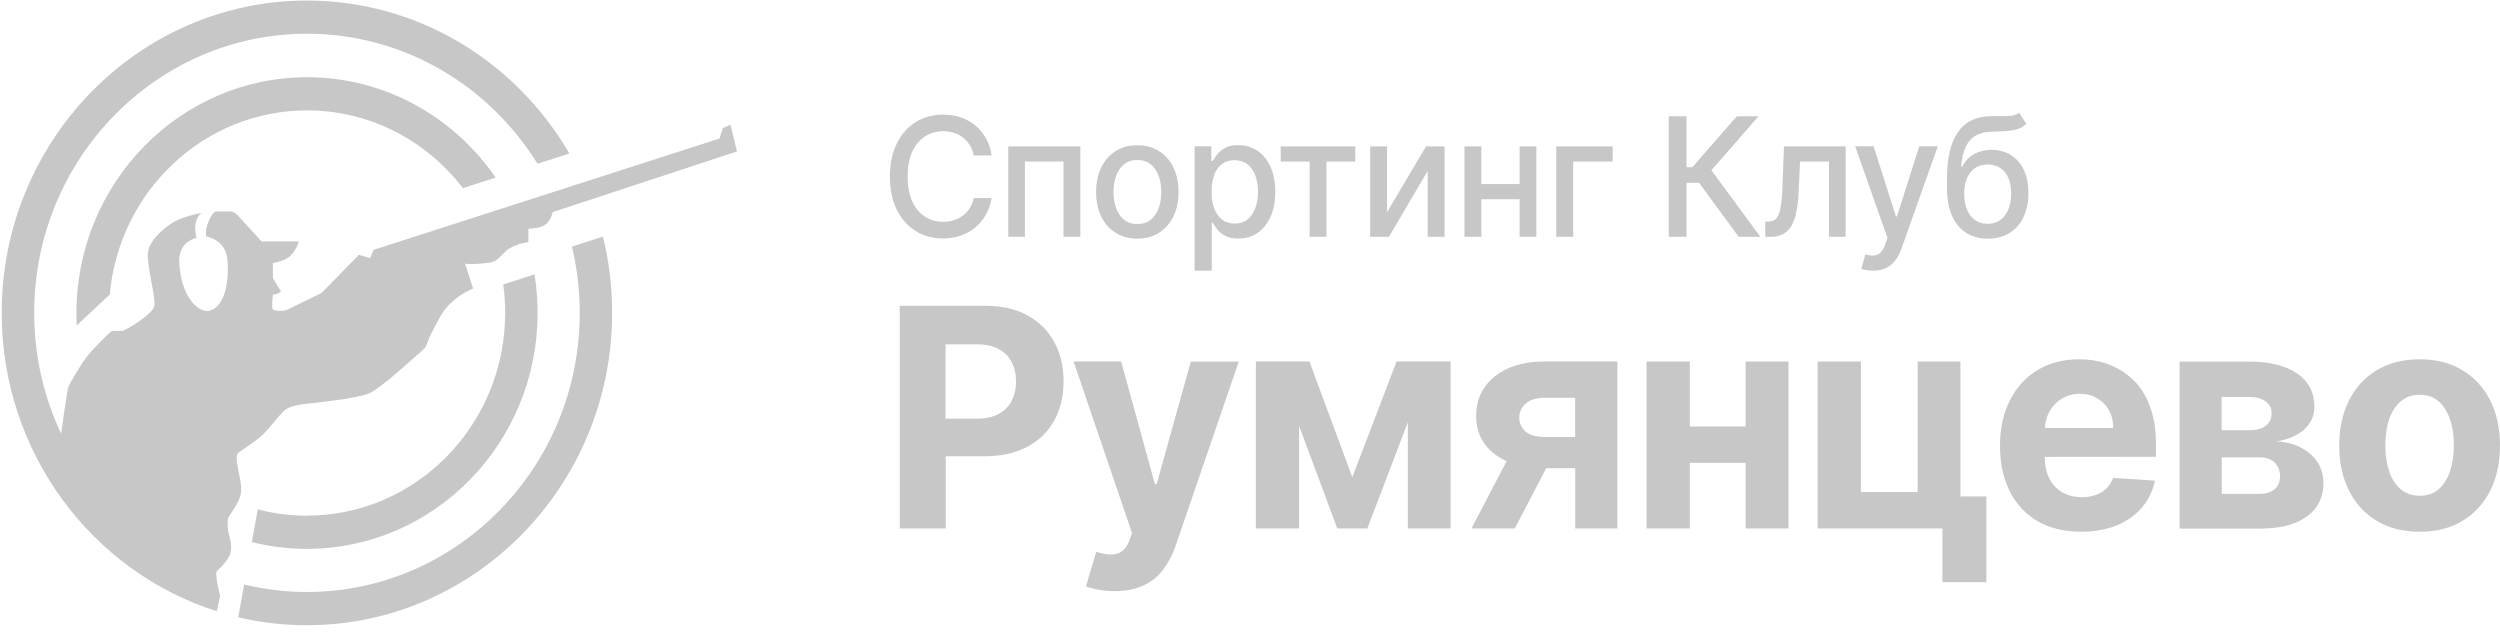
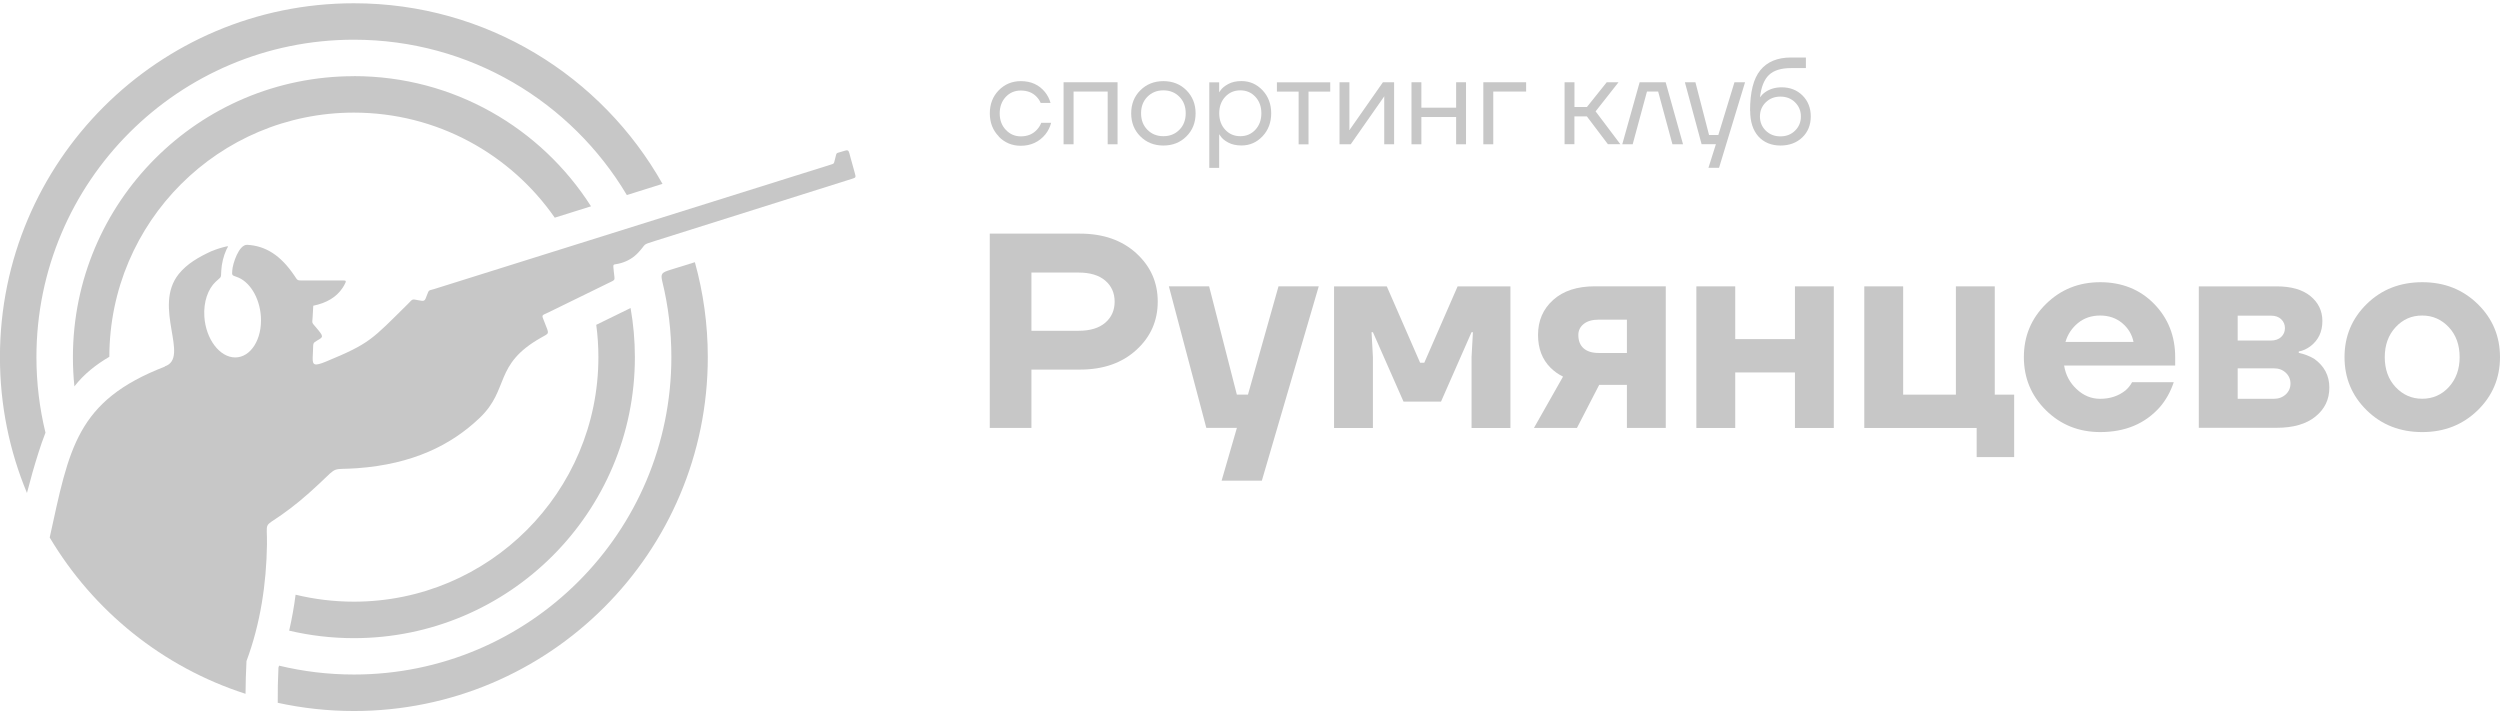
- <svg xmlns="http://www.w3.org/2000/svg" width="396" height="100" viewBox="0 0 396 100" fill="none">
-   <path d="M191.944 35.286H192.106C192.268 35.584 192.511 35.932 192.803 36.33C193.111 36.728 193.532 37.059 194.066 37.358C194.601 37.656 195.298 37.788 196.156 37.788C197.29 37.788 198.295 37.49 199.169 36.91C200.044 36.314 200.741 35.468 201.243 34.358C201.745 33.248 202.005 31.922 202.005 30.381C202.005 28.84 201.745 27.514 201.243 26.404C200.741 25.31 200.044 24.465 199.153 23.868C198.262 23.288 197.258 22.99 196.124 22.99C195.249 22.99 194.552 23.139 194.034 23.437C193.499 23.735 193.095 24.067 192.787 24.465C192.495 24.862 192.268 25.194 192.106 25.492H191.879V23.172H189.223V42.876H191.944V35.27V35.286ZM192.301 27.746C192.576 27 192.997 26.42 193.532 26.006C194.083 25.591 194.747 25.376 195.541 25.376C196.335 25.376 197.047 25.591 197.598 26.022C198.149 26.453 198.57 27.05 198.846 27.796C199.121 28.541 199.267 29.403 199.267 30.348C199.267 31.292 199.121 32.171 198.846 32.933C198.57 33.695 198.149 34.308 197.614 34.756C197.064 35.203 196.383 35.419 195.573 35.419C194.763 35.419 194.131 35.203 193.581 34.789C193.046 34.358 192.625 33.761 192.333 33.016C192.042 32.254 191.912 31.375 191.912 30.364C191.912 29.353 192.058 28.492 192.333 27.746H192.301Z" fill="#C7C7C7" />
-   <path d="M176.716 36.877C177.688 37.49 178.839 37.805 180.151 37.805C181.463 37.805 182.613 37.49 183.585 36.877C184.557 36.264 185.319 35.402 185.869 34.292C186.404 33.181 186.679 31.889 186.679 30.414C186.679 28.939 186.404 27.63 185.869 26.519C185.335 25.409 184.573 24.547 183.585 23.934C182.613 23.321 181.463 23.006 180.151 23.006C178.839 23.006 177.688 23.321 176.716 23.934C175.744 24.547 174.983 25.409 174.432 26.519C173.897 27.63 173.622 28.939 173.622 30.414C173.622 31.889 173.897 33.181 174.432 34.292C174.967 35.402 175.728 36.264 176.716 36.877ZM176.781 27.895C177.057 27.116 177.478 26.503 178.028 26.039C178.595 25.575 179.308 25.343 180.167 25.343C181.026 25.343 181.722 25.575 182.289 26.039C182.856 26.503 183.261 27.116 183.536 27.895C183.812 28.657 183.941 29.502 183.941 30.414C183.941 31.325 183.812 32.17 183.536 32.949C183.261 33.712 182.856 34.325 182.289 34.789C181.722 35.253 181.026 35.485 180.167 35.485C179.308 35.485 178.595 35.253 178.028 34.789C177.461 34.325 177.057 33.712 176.781 32.949C176.522 32.187 176.376 31.342 176.376 30.414C176.376 29.486 176.506 28.657 176.781 27.895Z" fill="#C7C7C7" />
-   <path d="M145.029 36.595C146.293 37.374 147.735 37.772 149.355 37.772C150.375 37.772 151.331 37.623 152.206 37.308C153.081 36.993 153.842 36.562 154.523 35.999C155.203 35.419 155.754 34.756 156.191 33.96C156.628 33.165 156.92 32.303 157.082 31.375H154.231C154.117 31.972 153.907 32.519 153.599 32.983C153.307 33.447 152.935 33.844 152.498 34.159C152.06 34.491 151.59 34.723 151.056 34.888C150.521 35.054 149.97 35.137 149.371 35.137C148.302 35.137 147.346 34.855 146.503 34.308C145.661 33.761 144.981 32.949 144.495 31.889C144.009 30.812 143.766 29.502 143.766 27.961C143.766 26.42 144.009 25.111 144.495 24.05C144.981 22.973 145.661 22.178 146.503 21.614C147.346 21.067 148.318 20.786 149.387 20.786C149.986 20.786 150.537 20.868 151.072 21.034C151.606 21.2 152.092 21.448 152.514 21.78C152.951 22.111 153.307 22.509 153.615 22.99C153.907 23.47 154.117 24.017 154.231 24.63H157.082C156.92 23.603 156.628 22.691 156.175 21.896C155.721 21.1 155.154 20.421 154.474 19.858C153.793 19.294 153.016 18.88 152.141 18.581C151.282 18.283 150.359 18.151 149.371 18.151C147.767 18.151 146.325 18.548 145.062 19.327C143.798 20.106 142.794 21.233 142.065 22.708C141.336 24.166 140.963 25.923 140.963 27.961C140.963 30 141.319 31.74 142.048 33.215C142.777 34.69 143.782 35.816 145.045 36.595H145.029Z" fill="#C7C7C7" />
-   <path d="M226.142 27.083V37.507H228.815V23.189H225.882L219.71 33.612V23.189H217.037V37.507H220.002L226.142 27.083Z" fill="#C7C7C7" />
-   <path d="M298.653 38.65C298.426 39.28 298.151 39.744 297.843 40.026C297.551 40.307 297.195 40.456 296.806 40.473C296.417 40.49 295.98 40.44 295.477 40.291L294.83 42.578C294.992 42.644 295.251 42.727 295.575 42.776C295.915 42.843 296.287 42.876 296.692 42.876C297.454 42.876 298.102 42.743 298.685 42.478C299.252 42.213 299.754 41.832 300.159 41.302C300.58 40.788 300.921 40.158 301.18 39.412L306.947 23.172H304.015L300.467 34.292H300.321L296.774 23.172H293.857L298.977 37.689L298.637 38.633L298.653 38.65Z" fill="#C7C7C7" />
-   <path d="M207.448 37.507H210.105V25.591H214.673V23.189H202.863V25.591H207.448V37.507Z" fill="#C7C7C7" />
-   <path d="M267.145 28.956H269.122L275.407 37.507H278.842L271.082 26.967L278.55 18.416H275.115L268.068 26.486H267.145V18.416H264.326V37.507H267.145V28.956Z" fill="#C7C7C7" />
-   <path d="M249.195 25.591H255.448V23.189H246.506V37.507H249.195V25.591Z" fill="#C7C7C7" />
-   <path d="M162.784 49.969C160.937 48.941 158.718 48.444 156.109 48.444H142.518V83.709H149.808V72.275H155.931C158.572 72.275 160.84 71.777 162.703 70.783C164.582 69.789 166.008 68.397 166.996 66.607C167.984 64.817 168.47 62.746 168.47 60.409C168.47 58.072 167.984 56.001 167.012 54.211C166.04 52.405 164.647 50.996 162.8 49.985L162.784 49.969ZM160.257 63.475C159.803 64.353 159.122 65.049 158.199 65.563C157.292 66.06 156.142 66.309 154.732 66.309H149.775V54.543H154.684C156.093 54.543 157.259 54.791 158.183 55.288C159.106 55.769 159.787 56.448 160.24 57.343C160.694 58.222 160.937 59.232 160.937 60.409C160.937 61.586 160.71 62.597 160.24 63.491L160.257 63.475Z" fill="#C7C7C7" />
-   <path d="M364.637 70.999C363.551 70.385 362.223 70.021 360.684 69.921C362.53 69.59 363.988 68.944 365.025 67.999C366.062 67.055 366.597 65.845 366.597 64.42C366.597 62.133 365.673 60.376 363.827 59.133C361.98 57.89 359.452 57.277 356.277 57.277H345.245V83.726H357.962C360.117 83.726 361.947 83.444 363.438 82.864C364.944 82.284 366.078 81.456 366.856 80.378C367.634 79.301 368.038 78.009 368.038 76.501C368.038 75.341 367.747 74.28 367.164 73.335C366.597 72.391 365.754 71.612 364.653 71.015L364.637 70.999ZM351.903 62.878H356.245C357.363 62.878 358.237 63.11 358.869 63.575C359.501 64.038 359.825 64.668 359.825 65.48C359.825 66.027 359.679 66.508 359.404 66.905C359.129 67.303 358.74 67.618 358.221 67.833C357.719 68.032 357.104 68.148 356.391 68.148H351.903V62.878ZM360.295 77.495C359.728 77.975 358.95 78.224 357.962 78.224H351.92V72.457H357.962C358.967 72.457 359.744 72.722 360.295 73.269C360.862 73.816 361.153 74.545 361.153 75.49C361.153 76.335 360.862 77.014 360.295 77.511V77.495Z" fill="#C7C7C7" />
-   <path d="M238.876 58.354C237.256 59.083 235.992 60.094 235.117 61.404C234.243 62.696 233.805 64.204 233.821 65.928C233.821 67.568 234.243 69.01 235.117 70.253C235.96 71.43 237.126 72.358 238.649 73.037L233.076 83.709H239.945L244.918 74.164H249.519V83.709H256.193V57.261H244.659C242.44 57.261 240.512 57.625 238.876 58.354ZM249.503 69.209H244.594C243.298 69.209 242.31 68.911 241.63 68.331C240.965 67.734 240.641 67.005 240.658 66.143C240.658 65.298 240.982 64.552 241.662 63.939C242.342 63.326 243.347 63.011 244.659 63.011H249.503V69.209Z" fill="#C7C7C7" />
-   <path d="M234.647 31.557H240.705V37.507H243.362V23.189H240.705V29.154H234.647V23.189H231.974V37.507H234.647V31.557Z" fill="#C7C7C7" />
-   <path d="M276.509 67.552H267.664V57.261H260.812V83.709H267.664V73.319H276.509V83.709H283.297V57.261H276.509V67.552Z" fill="#C7C7C7" />
-   <path d="M320.492 34.424C321.027 33.347 321.302 32.054 321.302 30.58C321.302 29.105 321.043 27.878 320.541 26.851C320.039 25.823 319.342 25.061 318.467 24.531C317.593 24 316.572 23.735 315.454 23.735C314.434 23.735 313.526 23.951 312.716 24.398C311.906 24.846 311.275 25.509 310.821 26.387H310.643C310.74 25.177 310.967 24.166 311.323 23.371C311.68 22.559 312.182 21.946 312.83 21.548C313.478 21.134 314.304 20.901 315.324 20.868C316.215 20.835 317.009 20.802 317.706 20.769C318.403 20.719 319.002 20.62 319.537 20.454C320.071 20.288 320.541 20.007 320.962 19.609L319.828 17.852C319.537 18.101 319.164 18.25 318.727 18.316C318.289 18.383 317.787 18.399 317.22 18.399C316.637 18.399 315.989 18.399 315.244 18.399C312.976 18.449 311.258 19.294 310.124 20.951C308.974 22.608 308.407 25.078 308.407 28.342V29.767C308.407 31.524 308.666 32.999 309.201 34.192C309.736 35.385 310.481 36.28 311.453 36.894C312.425 37.49 313.559 37.805 314.871 37.805C316.183 37.805 317.317 37.507 318.273 36.927C319.245 36.33 319.99 35.501 320.509 34.424H320.492ZM316.815 34.872C316.264 35.269 315.616 35.452 314.855 35.452C313.705 35.452 312.781 35.021 312.117 34.142C311.453 33.264 311.129 32.088 311.129 30.613C311.129 29.884 311.226 29.237 311.404 28.69C311.582 28.127 311.825 27.646 312.149 27.249C312.473 26.851 312.862 26.569 313.299 26.37C313.753 26.171 314.255 26.055 314.839 26.055C315.616 26.055 316.28 26.238 316.831 26.602C317.382 26.95 317.803 27.481 318.111 28.143C318.403 28.823 318.564 29.651 318.564 30.613C318.564 31.574 318.419 32.452 318.111 33.181C317.819 33.91 317.382 34.474 316.831 34.872H316.815Z" fill="#C7C7C7" />
-   <path d="M310.528 57.261H303.757V77.942H294.766V57.261H287.913V83.709H307.677V92.211H314.643V78.638H310.528V57.261Z" fill="#C7C7C7" />
-   <path d="M223.001 57.261H221.219L214.204 75.589L207.417 57.261H205.78H201.973H198.928V83.709H205.78V67.469L211.823 83.709H216.586L223.001 66.889V83.709H229.773V57.261H226.662H223.001Z" fill="#C7C7C7" />
-   <path d="M289.679 37.507H292.352V23.189H282.584L282.341 29.535C282.292 30.629 282.227 31.557 282.146 32.27C282.049 32.999 281.919 33.562 281.757 33.96C281.579 34.375 281.369 34.656 281.093 34.839C280.834 35.004 280.51 35.087 280.121 35.087H279.619V37.507H280.51C281.271 37.507 281.92 37.358 282.454 37.076C282.989 36.778 283.426 36.347 283.766 35.767C284.106 35.17 284.366 34.441 284.544 33.562C284.722 32.684 284.852 31.64 284.9 30.464L285.127 25.591H289.712V37.507H289.679Z" fill="#C7C7C7" />
-   <path d="M183.211 76.683H182.936L177.59 57.261H170.057L179.323 84.472L178.902 85.599C178.594 86.427 178.173 87.007 177.671 87.355C177.168 87.703 176.585 87.852 175.905 87.836C175.224 87.819 174.479 87.67 173.637 87.405L172.017 92.874C172.535 93.089 173.183 93.271 173.977 93.404C174.771 93.553 175.629 93.636 176.537 93.636C178.302 93.636 179.825 93.338 181.089 92.758C182.352 92.178 183.389 91.366 184.199 90.288C185.025 89.228 185.69 87.985 186.176 86.576L196.22 57.277H188.622L183.211 76.699V76.683Z" fill="#C7C7C7" />
-   <path d="M171.128 37.507V23.189H159.707V37.507H162.348V25.591H168.455V37.507H171.128Z" fill="#C7C7C7" />
-   <path d="M394.444 63.425C393.408 61.37 391.95 59.779 390.038 58.636C388.142 57.493 385.891 56.913 383.266 56.913C380.642 56.913 378.39 57.493 376.478 58.636C374.583 59.779 373.125 61.37 372.088 63.425C371.052 65.464 370.533 67.85 370.533 70.585C370.533 73.319 371.052 75.672 372.088 77.727C373.125 79.765 374.583 81.373 376.478 82.516C378.39 83.66 380.642 84.223 383.266 84.223C385.891 84.223 388.142 83.66 390.038 82.516C391.95 81.373 393.424 79.765 394.444 77.727C395.481 75.672 396 73.286 396 70.585C396 67.883 395.481 65.464 394.444 63.425ZM388.078 74.645C387.673 75.854 387.073 76.799 386.28 77.495C385.486 78.191 384.498 78.522 383.299 78.522C382.1 78.522 381.096 78.174 380.269 77.495C379.459 76.799 378.844 75.838 378.439 74.645C378.034 73.435 377.839 72.059 377.839 70.535C377.839 69.01 378.034 67.618 378.439 66.425C378.86 65.215 379.459 64.271 380.269 63.575C381.096 62.879 382.1 62.531 383.299 62.531C384.498 62.531 385.486 62.879 386.28 63.575C387.073 64.271 387.673 65.232 388.078 66.425C388.499 67.635 388.693 69.01 388.693 70.535C388.693 72.059 388.483 73.451 388.078 74.645Z" fill="#C7C7C7" />
-   <path d="M337.971 60.26C336.87 59.15 335.574 58.321 334.1 57.758C332.625 57.194 331.038 56.913 329.337 56.913C326.793 56.913 324.59 57.493 322.711 58.636C320.832 59.779 319.39 61.387 318.353 63.442C317.316 65.497 316.798 67.883 316.798 70.601C316.798 73.319 317.316 75.805 318.353 77.843C319.39 79.881 320.848 81.439 322.76 82.566C324.671 83.66 326.972 84.223 329.628 84.223C331.767 84.223 333.646 83.892 335.266 83.229C336.902 82.549 338.247 81.605 339.267 80.412C340.304 79.202 341.001 77.777 341.341 76.136L334.715 75.689C334.472 76.352 334.116 76.915 333.646 77.379C333.176 77.843 332.609 78.174 331.945 78.406C331.281 78.638 330.552 78.754 329.758 78.754C328.559 78.754 327.522 78.489 326.648 77.976C325.773 77.462 325.092 76.716 324.606 75.772C324.137 74.827 323.893 73.683 323.893 72.374L341.503 72.358V70.336C341.503 68.082 341.195 66.127 340.58 64.453C339.964 62.763 339.105 61.37 337.988 60.244L337.971 60.26ZM323.91 67.817C323.958 66.872 324.185 65.994 324.623 65.215C325.092 64.353 325.74 63.674 326.567 63.16C327.409 62.647 328.381 62.381 329.466 62.381C330.552 62.381 331.426 62.613 332.204 63.094C332.998 63.558 333.63 64.188 334.067 65C334.521 65.812 334.731 66.756 334.731 67.8H323.893L323.91 67.817Z" fill="#C7C7C7" />
-   <path d="M114.476 20.371L113.957 21.946L59.169 39.578L58.651 40.887L56.852 40.357L50.939 46.406C50.939 46.406 46.047 48.776 45.545 49.041C45.026 49.306 43.746 49.306 43.228 49.041C42.969 48.776 43.228 46.671 43.228 46.671C43.228 46.671 44.006 46.671 44.508 46.141C43.989 45.345 43.228 44.036 43.228 44.036V41.666C43.228 41.666 44.767 41.401 45.545 40.871C46.825 40.075 47.343 38.236 47.343 38.236H41.43C41.43 38.236 37.833 34.292 37.574 34.027C37.315 33.761 36.797 33.496 36.537 33.496H34.221C33.962 33.496 33.443 34.027 32.941 35.336C32.423 36.645 32.682 37.44 32.682 37.44C32.682 37.44 35.776 37.971 36.019 41.119C36.278 43.489 36.019 48.742 32.925 49.273C30.867 49.273 28.68 46.373 28.421 41.898C28.032 38.219 31.127 37.689 31.127 37.689C31.127 37.689 30.349 35.054 31.904 33.745C28.81 34.275 27.271 35.319 27.271 35.319C27.271 35.319 23.415 37.689 23.415 40.324C23.415 42.959 24.695 47.168 24.452 48.477C24.193 49.786 19.819 52.421 19.301 52.421H17.762C17.502 52.421 14.424 55.587 13.647 56.631C12.869 57.691 11.071 60.575 10.812 61.37C10.65 61.867 10.083 65.828 9.678 68.678C6.94 62.878 5.417 56.382 5.417 49.538C5.417 25.161 24.808 5.34 48.623 5.34C63.964 5.34 77.475 13.56 85.138 25.939L90.192 24.315C81.752 9.815 66.281 0.087 48.623 0.087C21.957 0.087 0.266 22.277 0.266 49.554C0.266 71.744 14.619 90.57 34.334 96.818L34.869 94.415C34.869 94.415 33.962 90.868 34.35 90.471C34.739 90.073 36.278 88.764 36.537 87.438C36.797 86.129 36.278 84.803 36.149 84.157C36.019 83.494 36.019 82.45 36.149 82.052C36.278 81.654 37.688 79.948 38.077 78.506C38.465 77.064 37.817 75.092 37.688 74.164C37.558 73.236 37.299 72.192 37.688 71.794C38.076 71.396 39.875 70.352 41.284 69.159C42.694 67.983 44.621 65.082 45.529 64.685C46.808 64.022 49.254 63.889 49.254 63.889L54.519 63.226C54.519 63.226 57.614 62.696 58.505 62.298C59.412 61.901 61.842 59.928 61.842 59.928C61.842 59.928 66.864 55.587 67.237 55.189C67.625 54.791 67.755 53.88 68.387 52.687C69.035 51.51 69.926 49.521 70.833 48.61C72.501 46.638 74.948 45.71 74.948 45.71L73.668 41.766C73.668 41.766 74.575 41.898 75.984 41.766C77.394 41.633 77.912 41.633 78.56 41.235C79.208 40.838 79.97 39.794 80.618 39.396C81.266 38.998 82.416 38.6 82.416 38.6L83.696 38.335V36.231C83.696 36.231 85.494 36.231 86.401 35.568C87.308 34.905 87.551 33.596 87.551 33.596L116.744 23.984L115.707 19.775L114.427 20.305L114.476 20.371Z" fill="#C7C7C7" />
-   <path d="M12.106 49.588C12.106 50.251 12.123 50.897 12.155 51.543L17.388 46.654C18.846 30.314 32.292 17.488 48.637 17.488C58.649 17.488 67.575 22.31 73.326 29.801L78.51 28.127C71.901 18.515 60.966 12.234 48.637 12.234C28.501 12.234 12.106 28.989 12.106 49.604V49.588Z" fill="#C7C7C7" />
-   <path d="M48.623 81.688C45.934 81.688 43.326 81.34 40.831 80.677L39.892 85.864C42.694 86.576 45.61 86.941 48.623 86.941C68.76 86.941 85.154 70.187 85.154 49.571C85.154 47.483 84.992 45.445 84.668 43.456L79.711 45.063C79.922 46.538 80.019 48.047 80.019 49.571C80.019 67.27 65.941 81.671 48.639 81.671L48.623 81.688Z" fill="#C7C7C7" />
-   <path d="M90.597 39.065C91.407 42.429 91.828 45.959 91.828 49.571C91.828 73.948 72.437 93.769 48.623 93.769C45.205 93.769 41.867 93.354 38.676 92.592L37.736 97.779C41.236 98.608 44.881 99.038 48.607 99.038C75.272 99.038 96.964 76.849 96.964 49.571C96.964 45.395 96.462 41.352 95.506 37.474L90.581 39.065H90.597Z" fill="#C7C7C7" />
+ <svg xmlns="http://www.w3.org/2000/svg" width="420" height="120" viewBox="0 0 420 120" fill="none">
+   <path fill-rule="evenodd" clip-rule="evenodd" d="M27.7 61.59C12.8 67.35 11.64 75.33 8.35 90.3C15.68 102.64 27.35 112.09 41.25 116.56C41.26 114.8 41.31 112.98 41.41 111.06C43.77 104.73 44.75 98.01 44.85 91.52C44.91 87.45 44.16 88.71 47.39 86.43C49.26 85.12 51.3 83.46 53.65 81.24C56.91 78.16 55.59 78.98 60 78.66C69.31 77.98 75.79 74.8 80.62 70.17C85.63 65.38 82.89 61.24 90.9 56.73C92.37 55.9 92.27 56.19 91.5 54.19C90.94 52.74 90.88 53.11 92.33 52.39C95.59 50.8 98.86 49.19 102.12 47.6C103.52 46.91 103.27 47.23 103.12 45.64C102.97 44.04 102.87 44.62 104.32 44.2C105.5 43.86 106.48 43.25 107.26 42.4C108.7 40.84 107.78 41.2 110.06 40.47C120.8 37.08 131.53 33.7 142.28 30.31C142.6 30.21 142.91 30.11 143.23 30.01C143.81 29.84 143.79 29.74 143.62 29.12C143.35 28.15 143.08 27.16 142.81 26.19C142.63 25.53 142.62 25.12 142.04 25.29C141.68 25.39 141.45 25.46 141.09 25.57C140.49 25.75 140.55 25.67 140.4 26.26C140.35 26.48 140.31 26.63 140.25 26.85C140.08 27.53 140.15 27.48 139.47 27.69C117.29 34.65 95.12 41.61 72.94 48.56C72.08 48.83 72.07 48.64 71.77 49.47C71.35 50.64 71.36 50.65 70.28 50.44C69.11 50.2 69.37 50.24 68.5 51.09C62.44 57.07 62.18 57.68 54.78 60.74C52.8 61.55 52.51 61.37 52.53 60.11C52.53 59.75 52.56 59.31 52.59 58.77C52.64 57.68 52.51 57.65 53.31 57.19C54.36 56.59 54.44 56.58 53.01 54.91C52.33 54.12 52.46 54.33 52.52 53.29C52.56 52.65 52.59 52.01 52.63 51.36C54.84 50.91 56.51 49.94 57.55 48.37C57.72 48.11 57.94 47.75 58.05 47.46C58.2 47.06 57.92 47.12 57.26 47.12H50.95C49.88 47.12 50.03 47.15 49.42 46.25C47.13 42.88 44.62 41.3 41.53 41.13C40.13 41.06 39.08 44.32 39.02 45.45C38.98 46.18 38.9 46.24 39.73 46.51C41.88 47.21 43.62 49.94 43.83 53.19C44.07 56.98 42.13 60.05 39.52 60.05C36.91 60.05 34.58 56.98 34.33 53.19C34.17 50.7 34.95 48.53 36.25 47.32C37.23 46.4 37.11 46.8 37.17 45.51C37.24 44.25 37.54 43.05 38.03 41.95C38.23 41.5 38.52 41.29 38.04 41.4C37.22 41.59 36.38 41.85 35.52 42.2C33.38 43.18 31.42 44.32 30.05 46.01C25.56 51.57 31.99 60.11 27.69 61.55" fill="#C7C7C7" />
+   <path fill-rule="evenodd" clip-rule="evenodd" d="M105.94 51.76C106.41 54.44 106.66 57.2 106.66 60C106.66 86.07 85.53 107.21 59.45 107.21C55.71 107.21 52.07 106.77 48.58 105.95C49.04 103.95 49.4 101.94 49.66 99.91C52.8 100.67 56.08 101.08 59.45 101.08C82.14 101.08 100.53 82.69 100.53 60C100.53 58.16 100.41 56.35 100.17 54.57L105.65 51.89L105.94 51.75V51.76ZM59.46 12.79C76.2 12.79 90.91 21.51 99.29 34.66L93.2 36.57C85.78 25.9 73.43 18.92 59.45 18.92C36.78 18.92 18.4 37.28 18.37 59.94C16.13 61.25 14.11 62.84 12.5 64.91C12.33 63.3 12.25 61.65 12.25 60C12.25 33.94 33.38 12.8 59.46 12.8V12.79ZM116.74 44.05C118.15 49.13 118.91 54.47 118.91 60C118.91 92.83 92.29 119.45 59.46 119.45C55.07 119.45 50.78 118.97 46.66 118.07C46.64 116.09 46.69 114.12 46.78 112.14L46.89 111.83C50.92 112.8 55.12 113.32 59.46 113.32C88.91 113.32 112.79 89.45 112.79 59.99C112.79 55.64 112.27 51.4 111.28 47.35C110.93 45.91 111.2 45.79 112.65 45.32L116.74 44.05ZM59.46 0.55C81.72 0.55 101.11 12.79 111.3 30.89L105.31 32.77C96.01 17.14 78.96 6.67 59.45 6.67C30 6.67 6.12 30.54 6.12 60C6.12 64.37 6.65 68.62 7.64 72.69C7.18 73.85 6.8 75 6.47 76.03C5.76 78.25 5.12 80.52 4.53 82.82C1.6 75.79 -0.01 68.09 -0.01 60C-0.01 27.17 26.61 0.55 59.45 0.55H59.46Z" fill="#C7C7C7" />
+   <path d="M166.28 71.9V39.25H181.44C185.32 39.25 188.47 40.34 190.89 42.54C193.3 44.74 194.5 47.44 194.5 50.67C194.5 53.9 193.3 56.62 190.89 58.8C188.48 61 185.33 62.09 181.44 62.09H173.28V71.89H166.29L166.28 71.9ZM173.28 55.57H181.21C183.14 55.57 184.63 55.12 185.68 54.22C186.73 53.32 187.26 52.13 187.26 50.68C187.26 49.23 186.73 48.03 185.68 47.14C184.63 46.24 183.13 45.79 181.21 45.79H173.28V55.58V55.57Z" fill="#C7C7C7" />
+   <path d="M196.37 48.1H203.13L207.79 66.29H209.66L214.79 48.1H221.55L211.99 80.75H205.23L207.8 71.88H202.66L196.37 48.1Z" fill="#C7C7C7" />
+   <path d="M224.12 71.9V48.11H232.98L238.58 60.94H239.28L244.88 48.11H253.75V71.9H247.22V60L247.45 55.81H247.22L242.09 67.47H235.79L230.65 55.81H230.42L230.65 60V71.9H224.12Z" fill="#C7C7C7" />
+   <path d="M257.7 71.9L262.59 63.27C261.82 62.9 261.12 62.4 260.49 61.78C259.09 60.38 258.39 58.55 258.39 56.27C258.39 53.87 259.23 51.92 260.93 50.39C262.63 48.86 264.96 48.1 267.95 48.1H279.85V71.89H273.32V64.66H268.66L264.93 71.89H257.7V71.9ZM265.16 56.27C265.16 57.23 265.45 57.99 266.04 58.51C266.63 59.04 267.48 59.3 268.61 59.3H273.32V53.7H268.61C267.52 53.7 266.67 53.94 266.07 54.42C265.47 54.9 265.16 55.52 265.16 56.27Z" fill="#C7C7C7" />
+   <path d="M284.99 71.9V48.11H291.52V56.97H301.55V48.11H308.08V71.9H301.55V62.57H291.52V71.9H284.99Z" fill="#C7C7C7" />
+   <path d="M313.2 71.9V48.11H319.73V66.3H328.59V48.11H335.12V66.3H338.38V76.79H332.08V71.9H313.2Z" fill="#C7C7C7" />
+   <path d="M343.72 68.93C341.25 66.49 340.01 63.51 340.01 60C340.01 56.49 341.24 53.51 343.72 51.07C346.2 48.63 349.23 47.41 352.84 47.41C356.45 47.41 359.52 48.62 361.89 51.05C364.26 53.48 365.43 56.46 365.43 60.01V61.41H346.77C347.02 62.96 347.71 64.29 348.87 65.37C350.02 66.46 351.34 67 352.83 67C354.47 67 355.89 66.54 357.07 65.6C357.54 65.2 357.91 64.73 358.19 64.21H365.19C364.66 65.79 363.89 67.2 362.85 68.4C360.36 71.2 357.02 72.59 352.82 72.59C349.23 72.58 346.19 71.37 343.71 68.92L343.72 68.93ZM347.01 57.44H358.43C358.18 56.2 357.55 55.14 356.54 54.29C355.53 53.44 354.29 53.01 352.83 53.01C351.37 53.01 350.12 53.43 349.1 54.27C348.08 55.11 347.37 56.17 347 57.44H347.01Z" fill="#C7C7C7" />
+   <path d="M369.4 71.9V48.11H382.46C384.92 48.11 386.81 48.65 388.15 49.74C389.48 50.83 390.16 52.23 390.16 53.93C390.16 55.74 389.49 57.15 388.15 58.17C387.53 58.63 386.88 58.93 386.19 59.05V59.28C387.09 59.47 387.95 59.79 388.76 60.26C390.47 61.47 391.33 63.09 391.33 65.11C391.33 67.13 390.55 68.72 389 69.98C387.45 71.24 385.27 71.87 382.47 71.87H369.4V71.9ZM375.93 57.21H381.53C382.24 57.21 382.81 57.01 383.24 56.61C383.66 56.21 383.87 55.71 383.87 55.12C383.87 54.53 383.66 54.04 383.24 53.63C382.82 53.23 382.26 53.03 381.53 53.03H375.93V57.22V57.21ZM375.93 67H382C382.81 67 383.47 66.75 384.01 66.26C384.54 65.76 384.8 65.16 384.8 64.44C384.8 63.72 384.54 63.12 384.01 62.62C383.48 62.12 382.82 61.88 382 61.88H375.93V67Z" fill="#C7C7C7" />
+   <path d="M397.61 68.93C395.12 66.49 393.88 63.51 393.88 60C393.88 56.49 395.12 53.51 397.61 51.07C400.1 48.63 403.21 47.41 406.94 47.41C410.67 47.41 413.74 48.63 416.25 51.07C418.75 53.51 420 56.49 420 60C420 63.51 418.75 66.49 416.25 68.93C413.74 71.37 410.64 72.59 406.94 72.59C403.24 72.59 400.1 71.38 397.61 68.93ZM402.46 54.97C401.25 56.27 400.64 57.96 400.64 60C400.64 62.04 401.24 63.73 402.46 65.03C403.68 66.33 405.17 66.99 406.93 66.99C408.69 66.99 410.2 66.34 411.4 65.03C412.6 63.72 413.22 62.04 413.22 60C413.22 57.96 412.62 56.27 411.4 54.97C410.18 53.67 408.69 53.01 406.93 53.01C405.16 53 403.67 53.66 402.46 54.97Z" fill="#C7C7C7" />
+   <path d="M167.79 22.91C166.79 21.89 166.29 20.59 166.29 19.04C166.29 17.49 166.79 16.19 167.79 15.17C168.79 14.15 170.03 13.63 171.5 13.63C173.21 13.63 174.56 14.24 175.56 15.47C175.99 16.01 176.3 16.61 176.49 17.29H174.83C174.68 16.92 174.45 16.57 174.14 16.25C173.48 15.56 172.6 15.21 171.49 15.21C170.48 15.21 169.63 15.57 168.96 16.29C168.29 17.01 167.95 17.93 167.95 19.06C167.95 20.19 168.3 21.11 168.99 21.83C169.68 22.55 170.51 22.91 171.49 22.91C172.63 22.91 173.54 22.53 174.22 21.77C174.52 21.45 174.76 21.07 174.93 20.63H176.59C176.41 21.34 176.09 21.98 175.63 22.57C174.58 23.84 173.19 24.49 171.49 24.49C170.03 24.49 168.79 23.97 167.79 22.95V22.91Z" fill="#C7C7C7" />
+   <path d="M178.68 24.24V13.82H187.75V24.24H186.09V15.38H180.36V24.24H178.69H178.68Z" fill="#C7C7C7" />
+   <path d="M191.58 22.91C190.55 21.89 190.04 20.59 190.04 19.04C190.04 17.49 190.55 16.19 191.58 15.17C192.6 14.15 193.9 13.63 195.45 13.63C197 13.63 198.3 14.14 199.32 15.17C200.34 16.2 200.86 17.49 200.86 19.04C200.86 20.59 200.35 21.89 199.32 22.91C198.29 23.94 197 24.45 195.45 24.45C193.9 24.45 192.6 23.93 191.58 22.91ZM192.76 16.26C192.05 16.98 191.7 17.9 191.7 19.03C191.7 20.16 192.05 21.08 192.76 21.8C193.47 22.52 194.36 22.88 195.45 22.88C196.54 22.88 197.43 22.52 198.14 21.8C198.85 21.08 199.2 20.16 199.2 19.03C199.2 17.9 198.85 16.98 198.14 16.26C197.43 15.54 196.54 15.18 195.45 15.18C194.36 15.18 193.47 15.54 192.76 16.26Z" fill="#C7C7C7" />
+   <path d="M203.16 28.2V13.83H204.82V15.49H204.84L205.05 15.18C205.29 14.82 205.71 14.47 206.32 14.13C206.93 13.79 207.68 13.62 208.57 13.62C209.95 13.62 211.14 14.14 212.11 15.17C213.08 16.2 213.56 17.5 213.56 19.03C213.56 20.56 213.08 21.86 212.11 22.89C211.14 23.92 209.95 24.44 208.57 24.44C207.68 24.44 206.93 24.27 206.31 23.93C205.69 23.59 205.27 23.23 205.05 22.86L204.84 22.57H204.82V28.2H203.16ZM205.84 16.26C205.17 16.98 204.83 17.9 204.83 19.03C204.83 20.16 205.17 21.08 205.84 21.8C206.51 22.52 207.35 22.88 208.37 22.88C209.39 22.88 210.23 22.52 210.9 21.8C211.57 21.08 211.91 20.16 211.91 19.03C211.91 17.9 211.57 16.98 210.9 16.26C210.23 15.54 209.39 15.18 208.37 15.18C207.35 15.18 206.51 15.54 205.84 16.26Z" fill="#C7C7C7" />
+   <path d="M214.52 15.39V13.83H223.48V15.39H219.83V24.25H218.17V15.39H214.53H214.52Z" fill="#C7C7C7" />
+   <path d="M225.04 24.24V13.82H226.7V21.63L226.68 21.84H226.72L232.33 13.82H234.21V24.24H232.55V16.43L232.57 16.22H232.53L226.92 24.24H225.04Z" fill="#C7C7C7" />
+   <path d="M237.13 24.24V13.82H238.79V18.09H244.63V13.82H246.29V24.24H244.63V19.66H238.79V24.24H237.13Z" fill="#C7C7C7" />
+   <path d="M249.2 24.24V13.82H256.39V15.38H250.87V24.24H249.2Z" fill="#C7C7C7" />
+   <path d="M262.85 24.24V13.82H264.51V17.98H266.6L269.93 13.82H271.91L268.06 18.71L272.22 24.23H270.13L266.59 19.55H264.5V24.23H262.85V24.24Z" fill="#C7C7C7" />
+   <path d="M272.54 24.24L275.46 13.82H279.83L282.75 24.24H280.97L278.57 15.38H276.69L274.29 24.24H272.52H272.54Z" fill="#C7C7C7" />
+   <path d="M283.06 13.82H284.83L287.12 22.68H288.68L291.39 13.82H293.17L288.8 28.19H287.02L288.27 24.23H285.87L283.06 13.82Z" fill="#C7C7C7" />
+   <path d="M294.01 18.62C294.01 15.48 294.58 13.2 295.74 11.79C296.89 10.38 298.61 9.66 300.89 9.66H303.39V11.44H300.89C299.24 11.44 298 11.82 297.19 12.59C296.38 13.36 295.88 14.61 295.68 16.33H295.7C295.91 16.03 296.18 15.75 296.53 15.5C297.3 14.95 298.24 14.67 299.32 14.67C300.73 14.67 301.91 15.13 302.83 16.05C303.75 16.97 304.21 18.15 304.21 19.56C304.21 20.97 303.74 22.17 302.79 23.08C301.84 23.99 300.61 24.45 299.11 24.45C297.61 24.45 296.33 23.94 295.4 22.91C294.49 21.88 294.03 20.45 294.03 18.62H294.01ZM296.65 17.19C296 17.83 295.67 18.62 295.67 19.57C295.67 20.52 296 21.31 296.65 21.95C297.3 22.59 298.12 22.91 299.11 22.91C300.1 22.91 300.92 22.59 301.57 21.95C302.22 21.31 302.55 20.52 302.55 19.57C302.55 18.62 302.22 17.83 301.57 17.19C300.92 16.55 300.1 16.23 299.11 16.23C298.12 16.23 297.3 16.55 296.65 17.19Z" fill="#C7C7C7" />
</svg>
